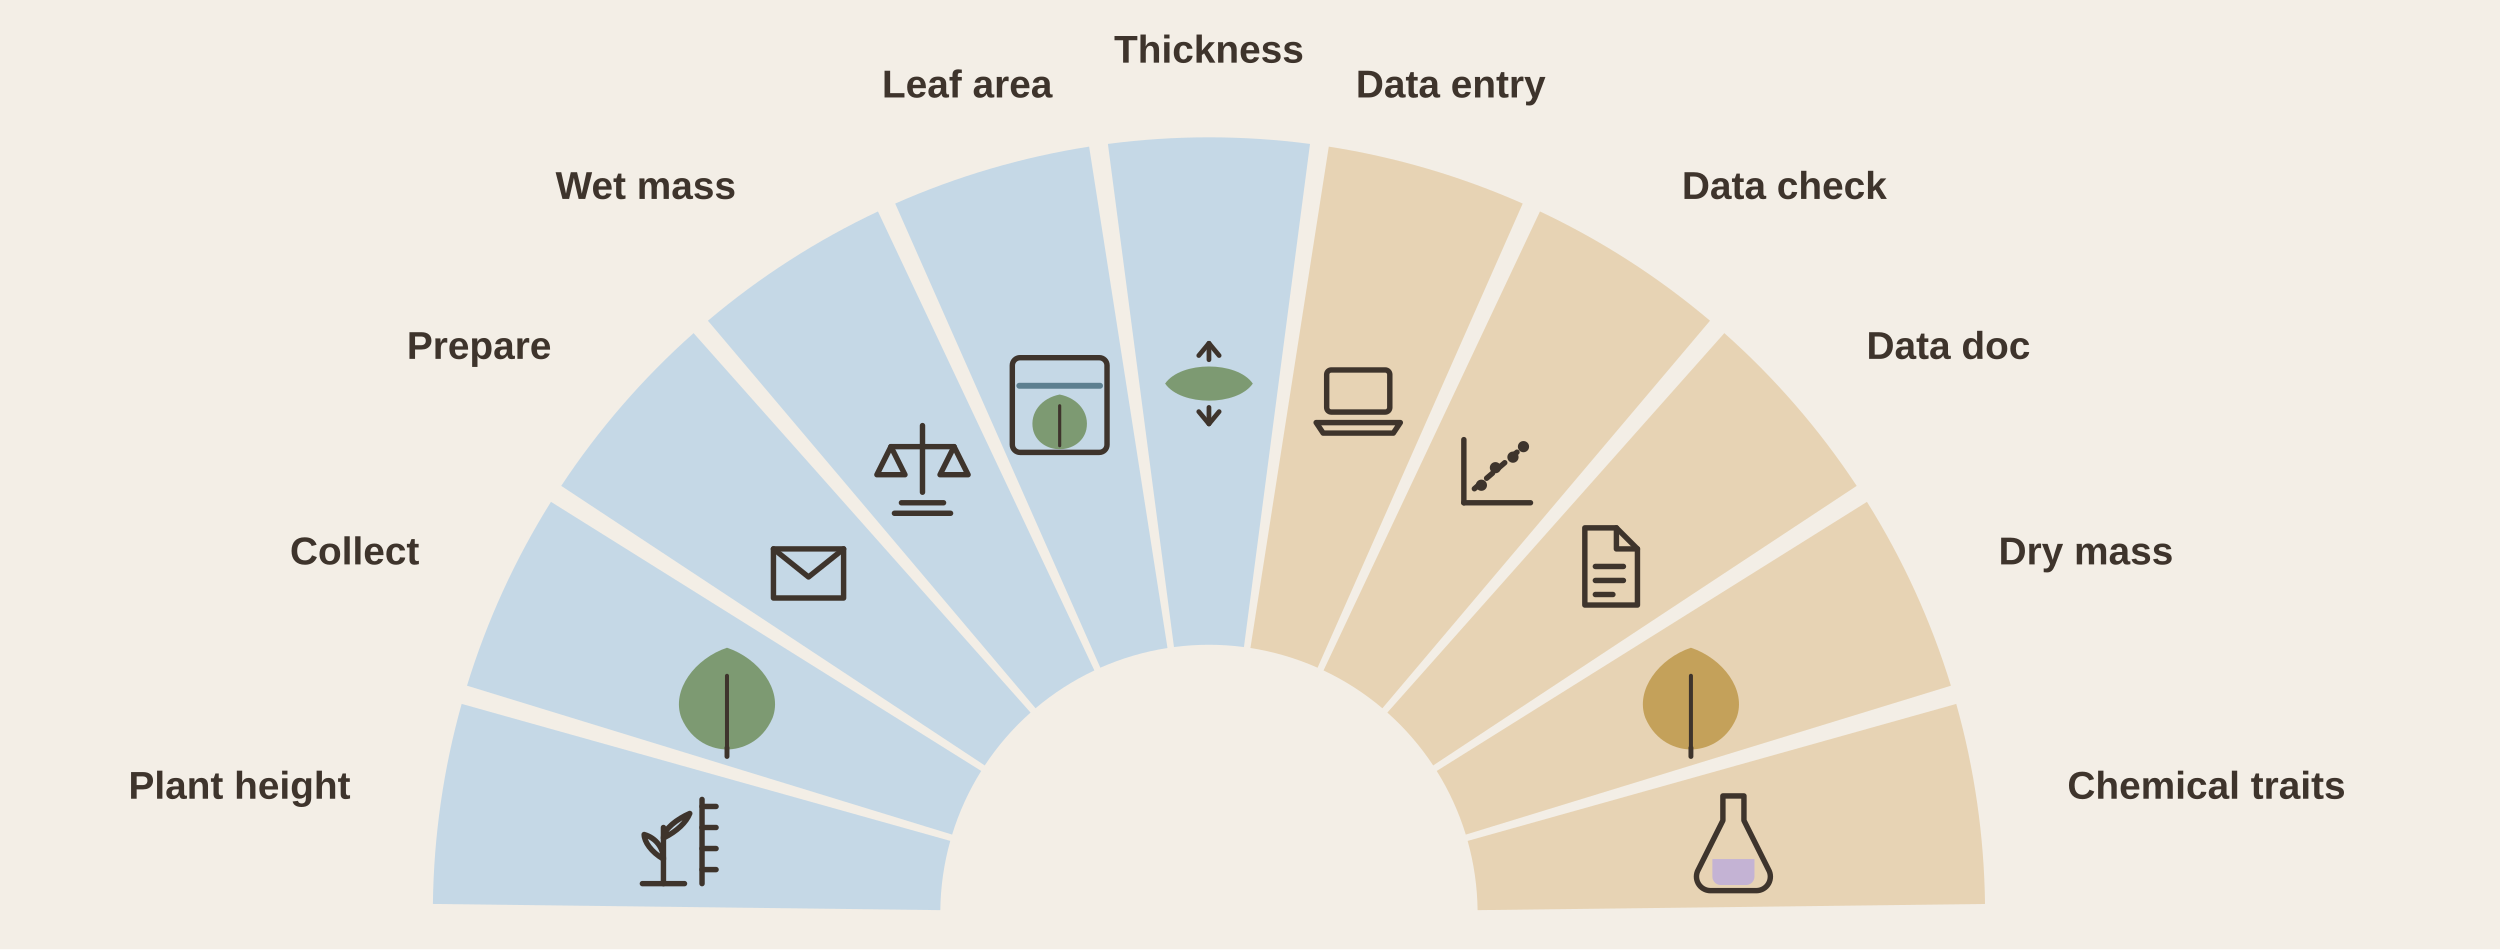
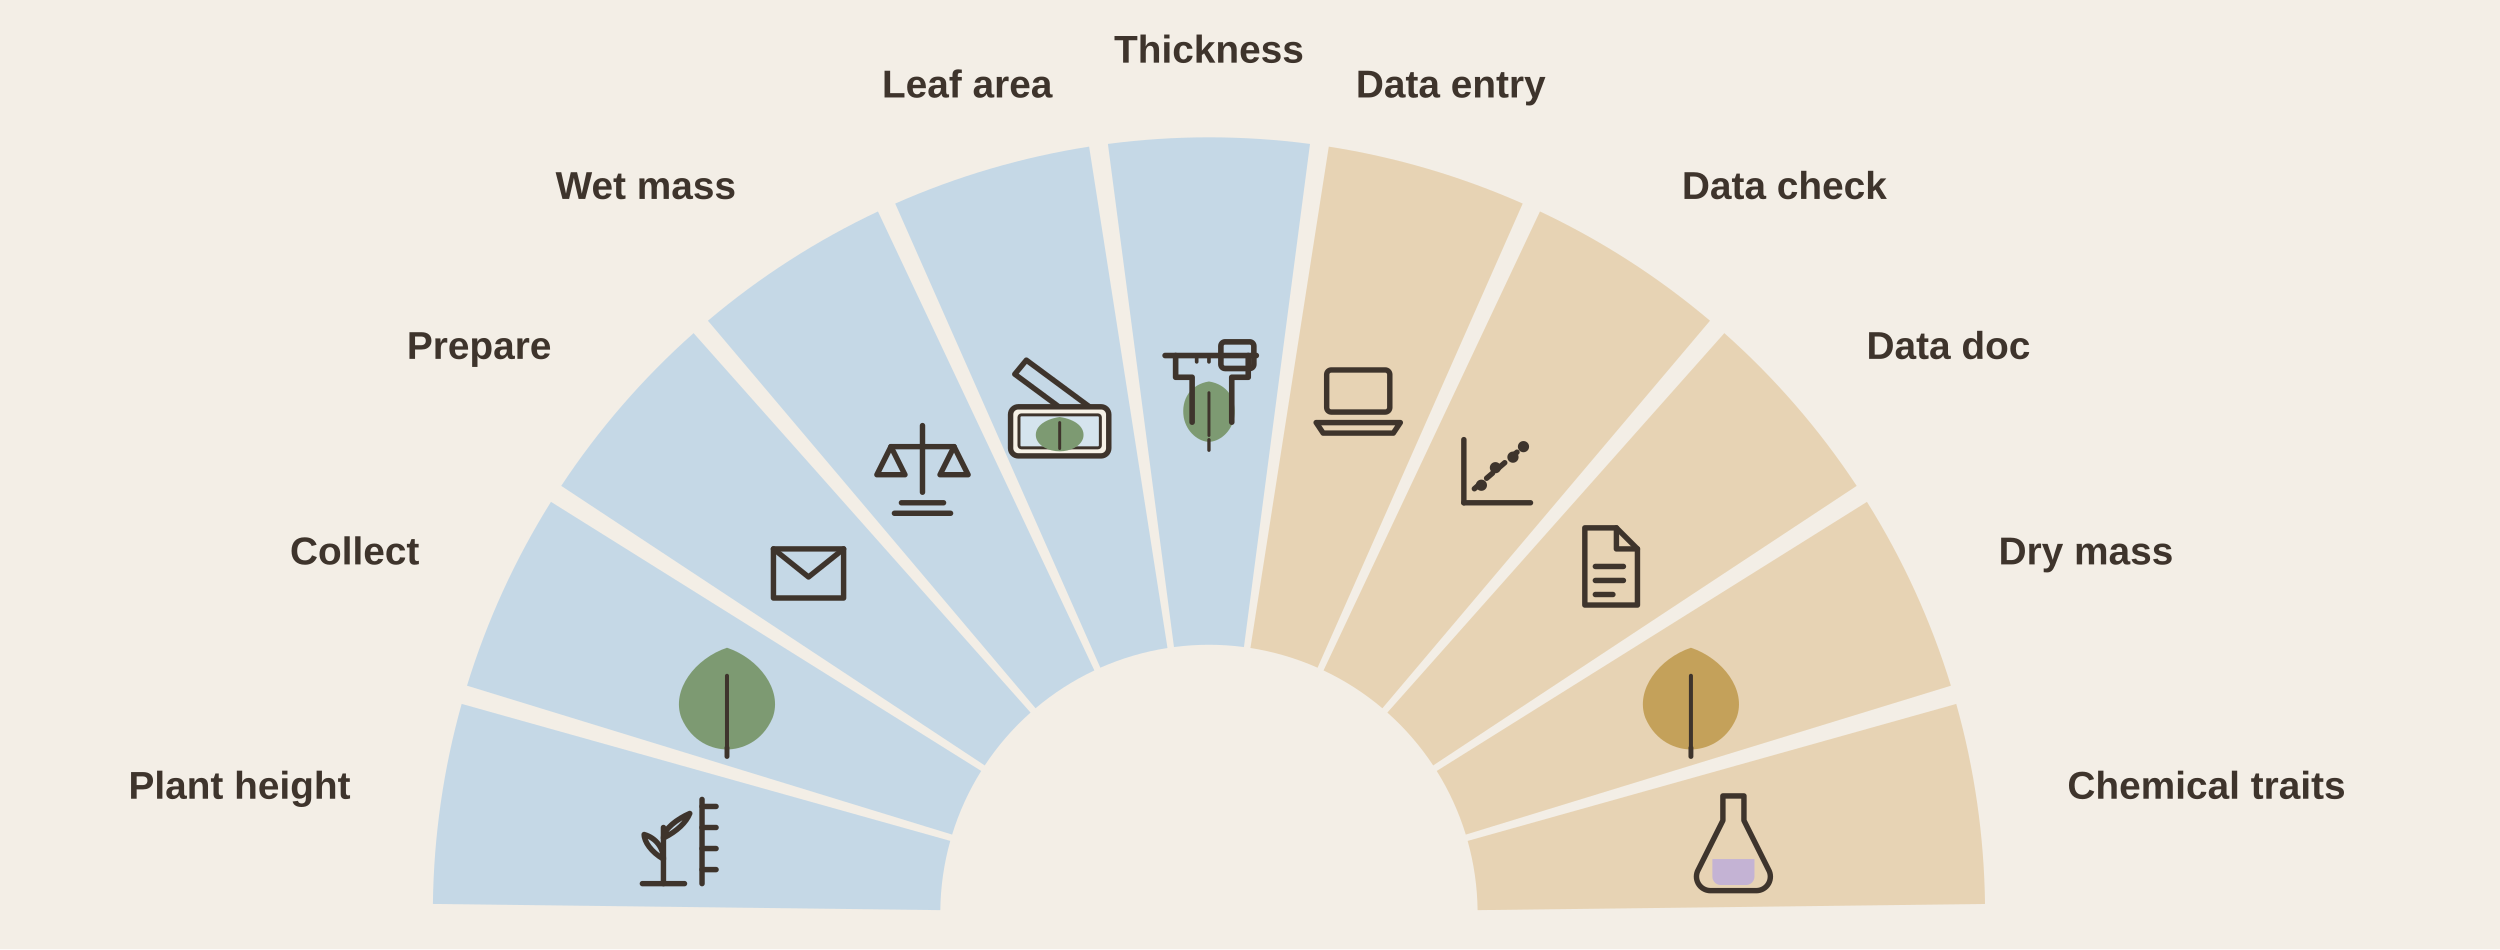
<svg xmlns="http://www.w3.org/2000/svg" class="trait-wheel" viewBox="-50 68 1675 636" width="1675" style="max-width:100%;height:auto" role="img" aria-label="Trait wheel. The blue steps are done while the leaf is wet. The brown steps are done after it is dry." font-family="Avenir Next, Gill Sans, Gill Sans MT, Helvetica Neue, Arial, sans-serif">
  <style>.tw-step{cursor:pointer;text-decoration:none;}.tw-step:hover .tw-hit,.tw-step:focus .tw-hit{fill:rgba(255,248,236,0.28);}.tw-hit{fill:transparent;}</style>
  <rect x="-50" y="68" width="1675" height="636" fill="#f3eee6" />
  <a class="tw-step" href="#plant-height" aria-label="Plant height">
    <path d="M 240.04 673.65 A 520.00 520.00 0 0 1 259.31 539.61 L 586.68 631.40 A 180.00 180.00 0 0 0 580.01 677.80 Z" fill="#C5D8E6" />
    <path class="tw-hit" d="M 240.04 673.65 A 520.00 520.00 0 0 1 259.31 539.61 L 586.68 631.40 A 180.00 180.00 0 0 0 580.01 677.80 Z" />
    <g transform="translate(371.01 591.88) scale(2.35)" pointer-events="none">
      <g fill="none" stroke="#3e342c" stroke-width="1.55" stroke-linecap="round" stroke-linejoin="round">
        <path d="M4 29 h12" />
        <path d="M10 29 V13" />
        <path d="M10 22 C6.5 20 4.5 17 4.5 15 C8 16 10 19 10 22" />
        <path d="M10 16 C14 14 16.5 11.5 17.5 9 C14 10.5 10 13.5 10 16" />
        <path d="M21 5 V29" />
        <path d="M21 7 h4 M21 13 h4 M21 19 h4 M21 25 h4" />
      </g>
    </g>
  </a>
  <text x="184.85" y="603.17" text-anchor="end" font-size="26" font-weight="600" fill="#3e342c">Plant height</text>
  <a class="tw-step" href="#collecting-leaves-in-the-field" aria-label="Collect">
    <path d="M 262.89 527.41 A 520.00 520.00 0 0 1 319.15 404.23 L 607.40 584.54 A 180.00 180.00 0 0 0 587.92 627.18 Z" fill="#C5D8E6" />
    <path class="tw-hit" d="M 262.89 527.41 A 520.00 520.00 0 0 1 319.15 404.23 L 607.40 584.54 A 180.00 180.00 0 0 0 587.92 627.18 Z" />
    <g transform="translate(399.48 494.93) scale(2.35)" pointer-events="none">
      <path fill="#7D9A72" d="M16 3 C25 6 32 15 29 23 C26 30 20 32 16 32 C12 32 6 30 3 23 C0 15 7 6 16 3 Z" />
      <path fill="none" stroke="#3e342c" stroke-width="1.15" stroke-linecap="round" d="M16 31 V11" />
      <path fill="none" stroke="#3e342c" stroke-width="1.4" stroke-linecap="round" d="M16 31.5 V34" />
    </g>
  </a>
  <text x="230.96" y="446.14" text-anchor="end" font-size="26" font-weight="600" fill="#3e342c">Collect</text>
  <a class="tw-step" href="#preparing-leaves-for-measuring-traits-in-lab" aria-label="Prepare">
    <path d="M 326.02 393.54 A 520.00 520.00 0 0 1 414.70 291.20 L 640.47 545.42 A 180.00 180.00 0 0 0 609.77 580.84 Z" fill="#C5D8E6" />
    <path class="tw-hit" d="M 326.02 393.54 A 520.00 520.00 0 0 1 414.70 291.20 L 640.47 545.42 A 180.00 180.00 0 0 0 609.77 580.84 Z" />
    <g transform="translate(454.11 409.92) scale(2.35)" pointer-events="none">
      <g fill="none" stroke="#3e342c" stroke-width="1.55" stroke-linecap="round" stroke-linejoin="round">
        <path d="M6 11 h20 v14 H6 z" />
        <path d="M6 11 l10 8 l10 -8" />
      </g>
    </g>
  </a>
  <text x="319.44" y="308.46" text-anchor="end" font-size="26" font-weight="600" fill="#3e342c">Prepare</text>
  <a class="tw-step" href="#wet-mass" aria-label="Wet mass">
    <path d="M 424.30 282.88 A 520.00 520.00 0 0 1 538.22 209.67 L 683.23 517.19 A 180.00 180.00 0 0 0 643.80 542.54 Z" fill="#C5D8E6" />
    <path class="tw-hit" d="M 424.30 282.88 A 520.00 520.00 0 0 1 538.22 209.67 L 683.23 517.19 A 180.00 180.00 0 0 0 643.80 542.54 Z" />
    <g transform="translate(530.47 343.75) scale(2.35)" pointer-events="none">
      <g fill="none" stroke="#3e342c" stroke-width="1.55" stroke-linecap="round" stroke-linejoin="round">
        <path d="M16 4 v6" />
        <path d="M7 10 h18" />
        <path d="M7 10 l-4 8 h8 z" />
        <path d="M25 10 l-4 8 h8 z" />
        <path d="M16 10 v13" />
        <path d="M10 26 h12" />
        <path d="M8 29 h16" />
      </g>
    </g>
  </a>
  <text x="443.13" y="201.28" text-anchor="end" font-size="26" font-weight="600" fill="#3e342c">Wet mass</text>
  <a class="tw-step" href="#measure-leaf-area-using-a-scanner" aria-label="Leaf area">
    <path d="M 549.78 204.39 A 520.00 520.00 0 0 1 679.71 166.24 L 732.21 502.16 A 180.00 180.00 0 0 0 687.23 515.36 Z" fill="#C5D8E6" />
    <path class="tw-hit" d="M 549.78 204.39 A 520.00 520.00 0 0 1 679.71 166.24 L 732.21 502.16 A 180.00 180.00 0 0 0 687.23 515.36 Z" />
    <g transform="translate(622.38 301.78) scale(2.35)" pointer-events="none">
-       <g fill="none" stroke="#3e342c" stroke-width="1.55" stroke-linecap="round" stroke-linejoin="round">
-         <rect x="2.5" y="2.5" width="27" height="27" rx="2.2" />
-         <path d="M4.5 10.5 H27.5" stroke="#5d7f90" stroke-width="1.7" />
-       </g>
-       <path fill="#7D9A72" d="M16 13 C21.2 14 24.6 18.2 23.6 23 C22.8 26.6 19.4 28.6 16 28.6 C12.6 28.6 9.2 26.6 8.4 23 C7.4 18.2 10.8 14 16 13 Z" />
-       <path fill="none" stroke="#3e342c" stroke-width="0.9" stroke-linecap="round" d="M16 27.6 V16.2" />
+       <path fill="none" stroke="#3e342c" stroke-width="1.55" stroke-linejoin="round" stroke-linecap="round" d="M24.5 16.5 L6.5 3.2 L3.2 7.2 L21.2 20.5" />
+       <rect x="2" y="16.5" width="28" height="14" rx="2.2" fill="#f6f1e6" stroke="#3e342c" stroke-width="1.55" />
+       <rect x="4.4" y="18.8" width="23.2" height="9.4" rx="0.7" fill="#d5e4ee" stroke="#3e342c" stroke-width="0.85" />
+       <path fill="#7D9A72" d="M16 19.4 C20.6 20.1 23.4 22.4 22.7 25.4 C22 27.8 19 29.2 16 29.2 C13 29.2 10 27.8 9.3 25.4 C8.6 22.4 11.4 20.1 16 19.4 Z" />
+       <path fill="none" stroke="#3e342c" stroke-width="0.85" stroke-linecap="round" d="M16 28.4 V21" />
    </g>
  </a>
  <text x="598.00" y="133.29" text-anchor="middle" font-size="26" font-weight="600" fill="#3e342c">Leaf area</text>
  <a class="tw-step" href="#leaf-thickness" aria-label="Thickness">
    <path d="M 692.29 164.43 A 520.00 520.00 0 0 1 827.71 164.43 L 783.44 501.53 A 180.00 180.00 0 0 0 736.56 501.53 Z" fill="#C5D8E6" />
    <path class="tw-hit" d="M 692.29 164.43 A 520.00 520.00 0 0 1 827.71 164.43 L 783.44 501.53 A 180.00 180.00 0 0 0 736.56 501.53 Z" />
    <g transform="translate(722.40 287.40) scale(2.35)" pointer-events="none">
-       <path fill="#7D9A72" d="M3.5 16 C8 9.5 24 9.5 28.5 16 C24 22.5 8 22.5 3.5 16 Z" />
-       <path fill="none" stroke="#3e342c" stroke-width="1.35" stroke-linecap="round" d="M16 4.5 V9.2 M16 22.8 V27.5" />
-       <path fill="none" stroke="#3e342c" stroke-width="1.35" stroke-linecap="round" stroke-linejoin="round" d="M16 4.5 L13.1 8 M16 4.5 L18.9 8 M16 27.5 L13.1 24 M16 27.5 L18.9 24" />
+       <path fill="#7D9A72" d="M16 15.4 C21.2 16.2 24 20.4 23.2 25.6 C22.4 30 18.8 32.6 16 32.6 C13.2 32.6 9.6 30 8.8 25.6 C8 20.4 10.8 16.2 16 15.4 Z" />
+       <path fill="none" stroke="#3e342c" stroke-width="0.85" stroke-linecap="round" d="M16 30.8 V18.6" />
+       <path fill="none" stroke="#3e342c" stroke-width="0.95" stroke-linecap="round" d="M16 32 V35" />
+       <g fill="none" stroke="#3e342c" stroke-width="1.6" stroke-linecap="round" stroke-linejoin="round">
+         <path d="M3.5 8 H29.5" />
+         <path d="M6.5 8 V14.2 H11.2 V27" />
+         <path d="M27.2 8 V14.2 H22.5 V27" />
+         <rect x="19.4" y="4.1" width="9.4" height="7.6" rx="1.2" />
+         <path d="M12.5 8 V9.8 M16 8 V9.8 M19.5 8 V9.6" stroke-width="1.05" />
+       </g>
    </g>
  </a>
  <text x="760.00" y="110.00" text-anchor="middle" font-size="26" font-weight="600" fill="#3e342c">Thickness</text>
  <a class="tw-step" href="#data-entry" aria-label="Data entry">
    <path d="M 840.29 166.24 A 520.00 520.00 0 0 1 970.22 204.39 L 832.77 515.36 A 180.00 180.00 0 0 0 787.79 502.16 Z" fill="#E7D3B4" />
    <path class="tw-hit" d="M 840.29 166.24 A 520.00 520.00 0 0 1 970.22 204.39 L 832.77 515.36 A 180.00 180.00 0 0 0 787.79 502.16 Z" />
    <g transform="translate(822.42 301.78) scale(2.35)" pointer-events="none">
      <g fill="none" stroke="#3e342c" stroke-width="1.55" stroke-linecap="round" stroke-linejoin="round">
        <rect x="7" y="6" width="18" height="12" rx="1.3" />
        <path d="M4 21 h24 l-2 3 H6 z" />
      </g>
    </g>
  </a>
  <text x="922.00" y="133.29" text-anchor="middle" font-size="26" font-weight="600" fill="#3e342c">Data entry</text>
  <a class="tw-step" href="#data-checking" aria-label="Data check">
    <path d="M 981.78 209.67 A 520.00 520.00 0 0 1 1095.70 282.88 L 876.20 542.54 A 180.00 180.00 0 0 0 836.77 517.19 Z" fill="#E7D3B4" />
    <path class="tw-hit" d="M 981.78 209.67 A 520.00 520.00 0 0 1 1095.70 282.88 L 876.20 542.54 A 180.00 180.00 0 0 0 836.77 517.19 Z" />
    <g transform="translate(914.33 343.75) scale(2.35)" pointer-events="none">
      <g fill="none" stroke="#3e342c" stroke-width="1.55" stroke-linecap="round" stroke-linejoin="round">
        <path d="M7 26 V8" />
        <path d="M7 26 H26" />
        <path d="M10 22 L24 10" stroke-dasharray="2.2 2.4" />
      </g>
      <circle cx="12" cy="21" r="1.6" fill="#3e342c" />
      <circle cx="16" cy="16" r="1.6" fill="#3e342c" />
      <circle cx="21" cy="13" r="1.6" fill="#3e342c" />
      <circle cx="24" cy="10" r="1.6" fill="#3e342c" />
    </g>
  </a>
  <text x="1076.87" y="201.28" text-anchor="start" font-size="26" font-weight="600" fill="#3e342c">Data check</text>
  <a class="tw-step" href="#data-documentation" aria-label="Data doc">
    <path d="M 1105.30 291.20 A 520.00 520.00 0 0 1 1193.98 393.54 L 910.23 580.84 A 180.00 180.00 0 0 0 879.53 545.42 Z" fill="#E7D3B4" />
    <path class="tw-hit" d="M 1105.30 291.20 A 520.00 520.00 0 0 1 1193.98 393.54 L 910.23 580.84 A 180.00 180.00 0 0 0 879.53 545.42 Z" />
    <g transform="translate(990.69 409.92) scale(2.35)" pointer-events="none">
      <g fill="none" stroke="#3e342c" stroke-width="1.55" stroke-linecap="round" stroke-linejoin="round">
        <path d="M9 5 h9 l6 6 v16 H9 z" />
        <path d="M18 5 v6 h6" />
        <path d="M12 16 h8 M12 20 h8 M12 24 h5" />
      </g>
    </g>
  </a>
  <text x="1200.56" y="308.46" text-anchor="start" font-size="26" font-weight="600" fill="#3e342c">Data doc</text>
  <a class="tw-step" href="#dry-mass" aria-label="Dry mass">
    <path d="M 1200.85 404.23 A 520.00 520.00 0 0 1 1257.11 527.41 L 932.08 627.18 A 180.00 180.00 0 0 0 912.60 584.54 Z" fill="#E7D3B4" />
    <path class="tw-hit" d="M 1200.85 404.23 A 520.00 520.00 0 0 1 1257.11 527.41 L 932.08 627.18 A 180.00 180.00 0 0 0 912.60 584.54 Z" />
    <g transform="translate(1045.32 494.93) scale(2.35)" pointer-events="none">
      <path fill="#C4A15A" d="M16 3 C25 6 32 15 29 23 C26 30 20 32 16 32 C12 32 6 30 3 23 C0 15 7 6 16 3 Z" />
      <path fill="none" stroke="#3e342c" stroke-width="1.15" stroke-linecap="round" d="M16 31 V11" />
      <path fill="none" stroke="#3e342c" stroke-width="1.4" stroke-linecap="round" d="M16 31.5 V34" />
    </g>
  </a>
  <text x="1289.04" y="446.14" text-anchor="start" font-size="26" font-weight="600" fill="#3e342c">Dry mass</text>
  <a class="tw-step" href="#chemical-traits" aria-label="Chemical traits">
    <path d="M 1260.69 539.61 A 520.00 520.00 0 0 1 1279.96 673.65 L 939.99 677.80 A 180.00 180.00 0 0 0 933.32 631.40 Z" fill="#E7D3B4" />
    <path class="tw-hit" d="M 1260.69 539.61 A 520.00 520.00 0 0 1 1279.96 673.65 L 939.99 677.80 A 180.00 180.00 0 0 0 933.32 631.40 Z" />
    <g transform="translate(1073.79 591.88) scale(2.35)" pointer-events="none">
      <path d="M10 22 h12 v5 a2.4 2.4 0 0 1 -2.4 2.4 H12.4 A2.4 2.4 0 0 1 10 27 z" fill="#C4B3D4" />
      <g fill="none" stroke="#3e342c" stroke-width="1.55" stroke-linecap="round" stroke-linejoin="round">
        <path d="M13 4 h6 v7 L26 25 a4 4 0 0 1 -3.4 6 H9.4 A4 4 0 0 1 6 25 L13 11 z" />
      </g>
    </g>
  </a>
  <text x="1335.15" y="603.17" text-anchor="start" font-size="26" font-weight="600" fill="#3e342c">Chemical traits</text>
</svg>
